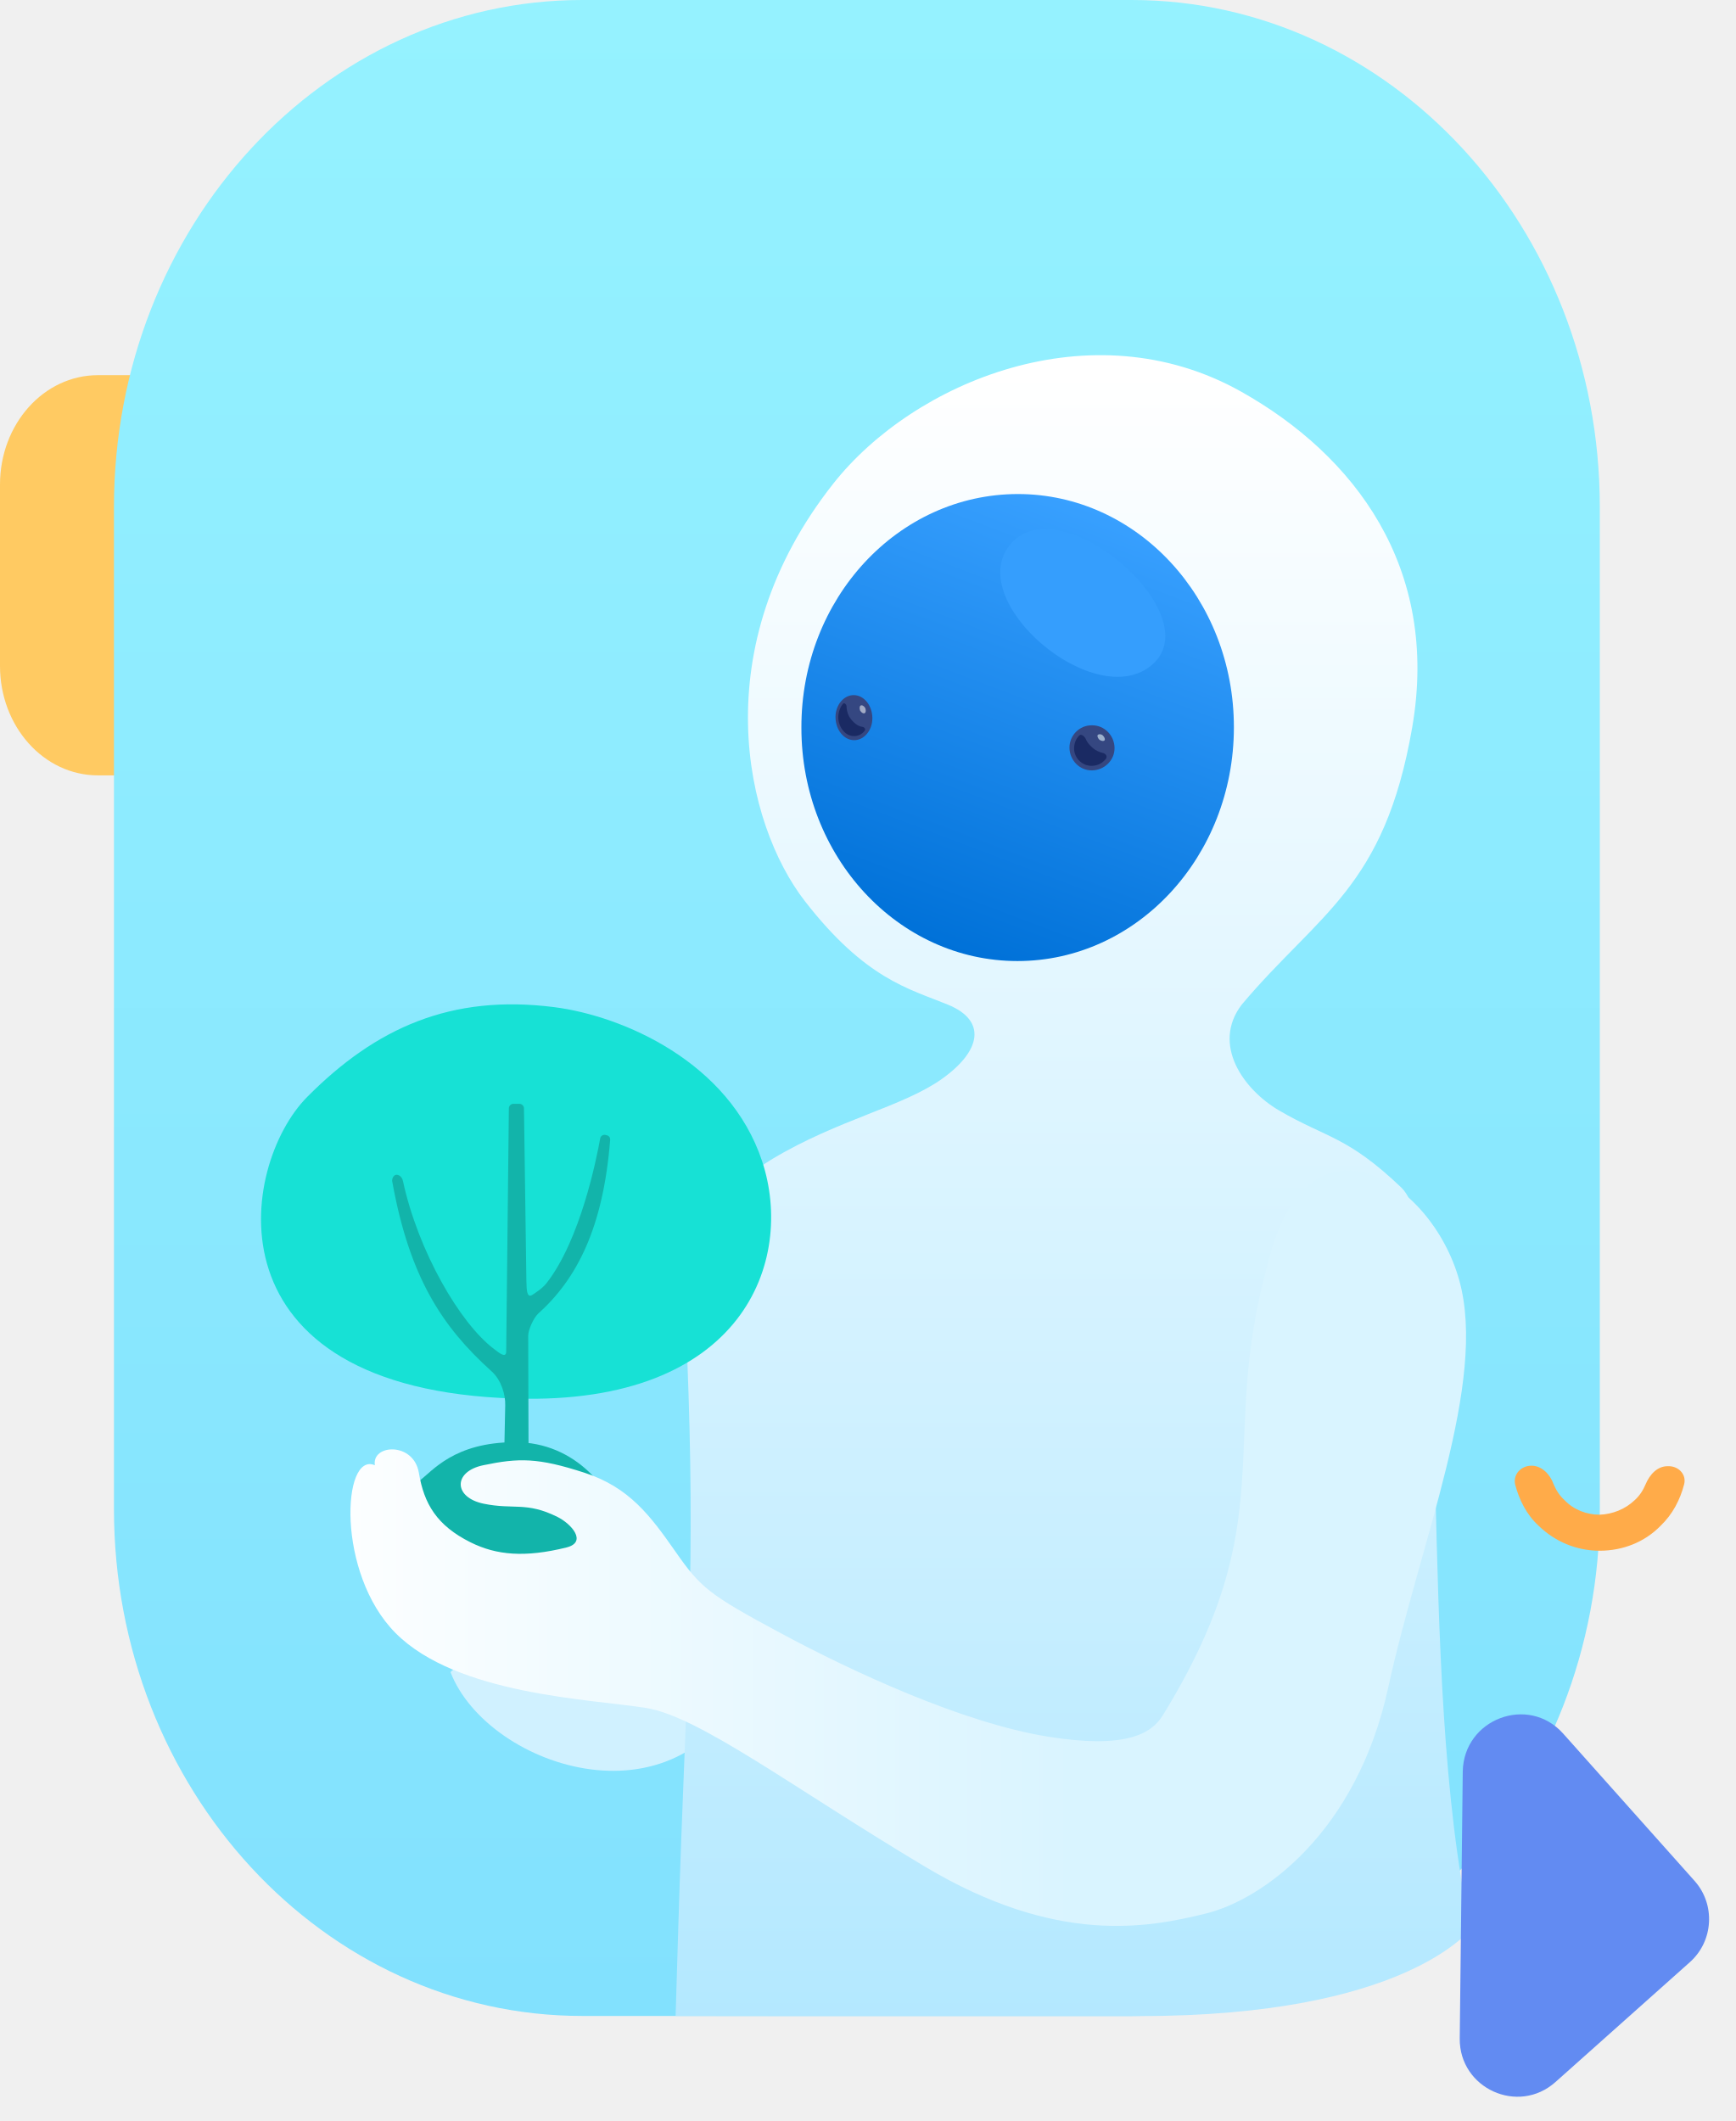
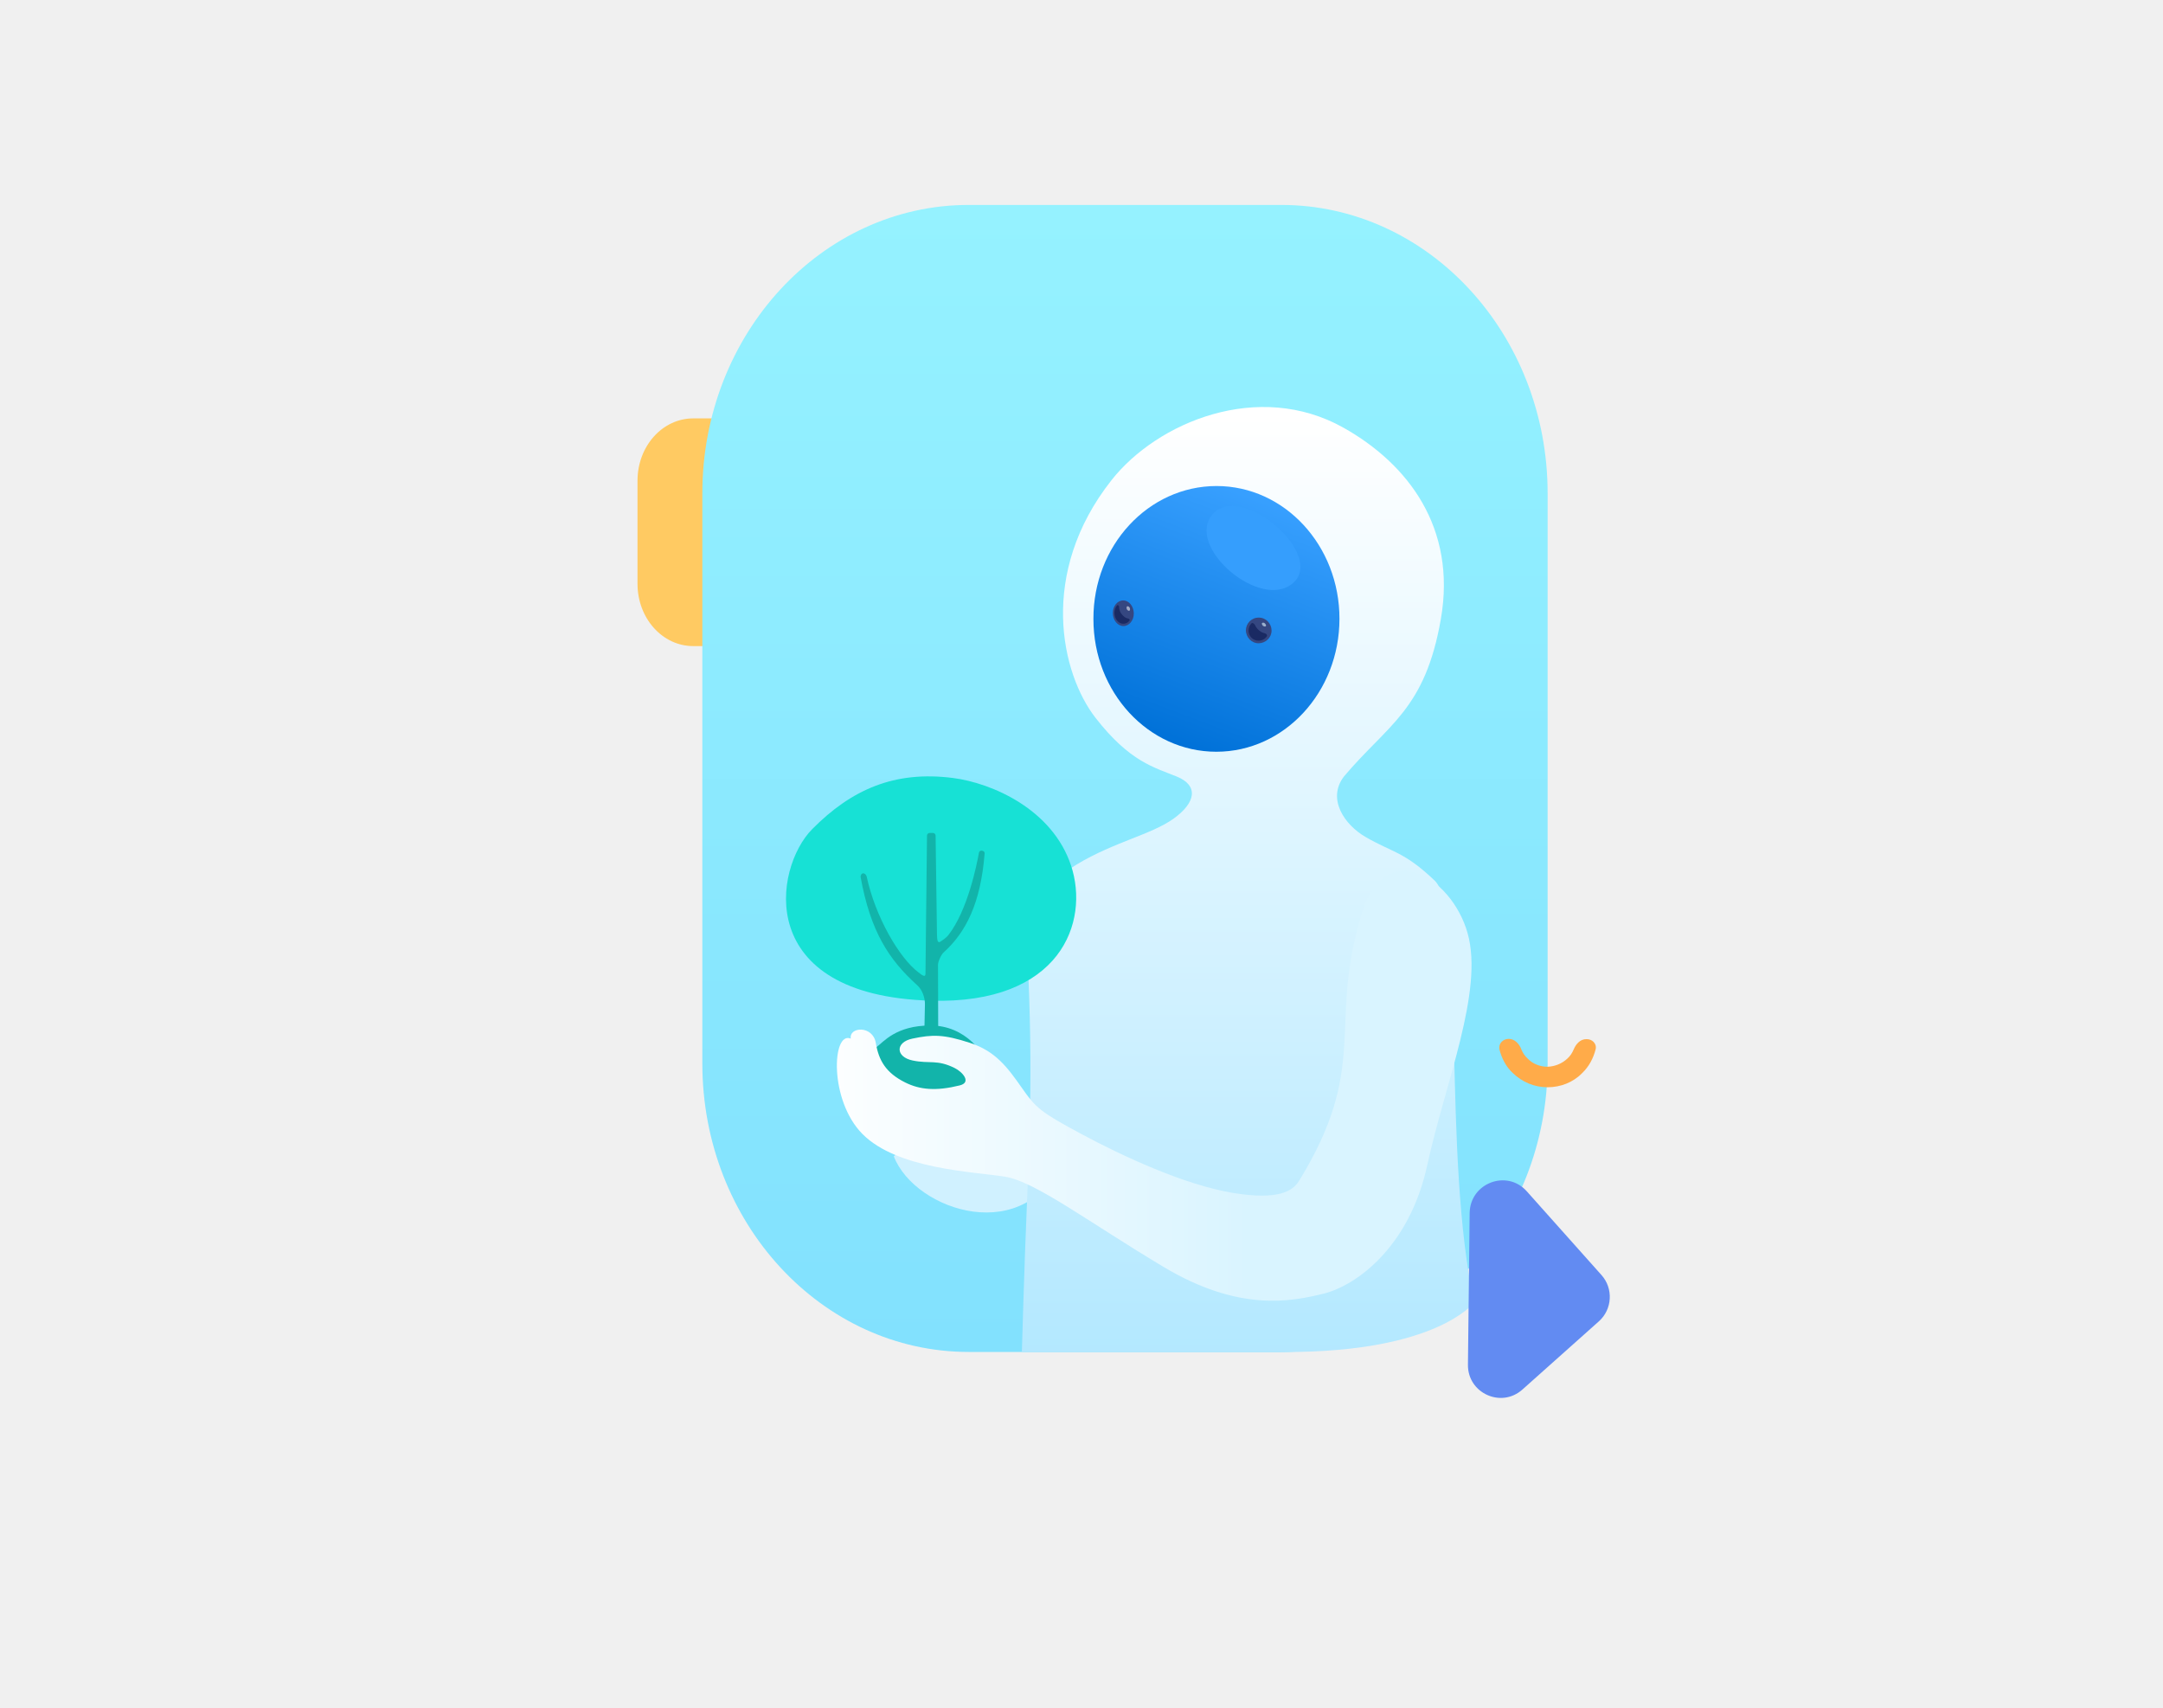
- <svg xmlns="http://www.w3.org/2000/svg" width="347" height="424" viewBox="0 0 347 424" fill="none">
-   <path d="M31.433 75C42.251 75 51 84.778 51 96.867L51 133.133C51 145.222 42.251 155 31.433 155L19.567 155C8.749 155 2.42739e-05 145.222 2.42739e-05 133.133L0 96.867C0 84.778 8.749 75 19.567 75L31.433 75Z" fill="#FFCA62" />
-   <path d="M22.779 101.35C22.779 45.422 64.679 0 116.379 0H226.179C277.879 0 319.779 45.422 319.779 101.35V301.65C319.779 357.677 277.879 403 226.179 403H116.379C64.679 403 22.779 357.577 22.779 301.65V101.35Z" fill="url(#paint0_linear)" />
-   <path d="M90.045 334.259C97.518 353.616 137.19 366.739 150.045 334.259C137.547 329.246 99.141 325.495 90.045 334.259Z" fill="#D0F1FF" />
-   <path d="M306.141 293C304.041 293 302.441 294.7 302.841 296.7C303.641 299.8 305.141 302.8 307.541 305C310.841 308.2 315.141 310 319.741 310C324.341 310 328.741 308.3 331.941 305C334.341 302.7 335.841 299.8 336.641 296.7C337.141 294.7 335.441 293 333.341 293.1C331.241 293.1 329.741 294.8 328.941 296.7C328.441 297.9 327.741 299 326.741 299.9C324.841 301.7 322.341 302.7 319.741 302.8C317.141 302.8 314.541 301.8 312.741 299.9C311.741 299 311.041 297.9 310.541 296.7C309.841 294.7 308.141 293 306.141 293Z" fill="#FFAB49" />
-   <path d="M248.193 200.84C242.151 208.788 248.524 217.818 255.693 222C265.255 227.577 269.265 227.07 280.106 237.402C290.947 247.733 282.688 335.172 294.045 385.796C293.362 385.812 281.139 403.025 227.797 403.025H157.656C149.848 403.025 135.045 403 135.045 403C135.368 392.273 135.766 378.519 136.167 367.786C137.633 328.456 139.122 307.488 136.989 262.759C136.055 243.176 146.669 236.519 154.387 231.677L154.408 231.665C167.679 223.735 180.475 221.244 188.295 215.668C196.115 210.093 197.3 204.043 189.48 200.84C181.66 197.637 173.011 195.739 160.926 180.199C148.84 164.659 140.723 129.438 166.551 96.694C182.613 76.33 218.158 61.468 248.1 78.298C270.698 91.001 287.825 113.426 282.273 145.453C276.721 177.479 263.686 182.453 248.193 200.84Z" fill="url(#paint1_linear)" />
-   <path d="M110.833 201.341C124.541 203.105 145.768 212.312 152.337 232.132C158.906 251.953 148.655 280.911 103.032 279.58C40.699 277.76 47.835 232.966 61.392 219.297C75.07 205.506 90.148 198.681 110.833 201.341Z" fill="#17E1D5" />
-   <path d="M79.107 234.861C79.591 234.74 80.343 235.153 80.54 236.07C83.562 250.092 91.921 264.537 98.75 269.674C99.778 270.46 101.12 271.57 101.18 270.241L101.712 221.564C101.712 221.08 102.135 220.657 102.618 220.657H103.827C104.311 220.657 104.734 221.08 104.734 221.564L105.217 256.075C105.278 257.405 105.192 259.554 106.34 258.889C106.824 258.587 108.404 257.581 109.206 256.559C116.036 247.855 119.24 231.597 119.965 227.608C120.025 227.124 120.509 226.762 121.053 226.883L121.234 226.943C121.718 227.003 122.02 227.427 121.959 227.91C120.569 245.438 115.311 255.652 107.575 262.603C106.668 263.449 105.58 265.806 105.58 267.015L105.701 307.475C105.701 308.019 105.036 308.502 102.558 308.502C100.08 308.502 100.382 307.958 100.443 307.414L100.987 280.916C101.047 278.801 100.201 275.839 98.206 274.086C88.355 265.202 81.827 255.29 78.382 236.07C78.382 235.465 78.684 234.982 79.107 234.861Z" fill="#12B4AA" />
-   <path d="M83.861 295.994C86.431 294.102 90.755 288.301 102.94 288.301C115.182 288.301 122.533 297.964 124.736 305.926C119.791 317.407 75.272 311.08 83.861 295.994Z" fill="#12B4AA" />
-   <path d="M291.684 255.936C297.375 276.37 283.768 308.454 277.488 337.34C271.207 366.227 252.505 379.716 240.987 382.538C229.468 385.361 211.275 388.93 184.839 373.124C158.403 357.318 139.766 343.119 129.091 341.421C117.958 339.651 91.329 338.801 79.064 326.453C67.197 314.508 68.38 290.091 74.925 292.909C74.299 288.668 82.685 288.224 83.72 294.408C84.754 300.593 87.269 304.938 94.066 308.324C99.24 310.901 104.926 311.4 113.207 309.354C117.458 308.304 114.23 304.639 111.451 303.254C105.195 300.137 102.676 301.847 96.653 300.593C90.63 299.338 90.532 294.176 96.593 292.909C103.673 291.43 107.509 291.372 116.828 294.408C125.778 297.325 129.988 302.983 135.01 310.17C140.033 317.358 141.61 318.72 156.005 326.453C170.4 334.187 192.358 344.4 209.439 347.159C224.803 349.641 230.096 346.699 232.433 342.898C256.667 303.483 243.298 289.078 253.402 252.662C261.045 220.488 285.994 235.502 291.684 255.936Z" fill="url(#paint2_linear)" />
-   <path d="M160.189 145.455C160.163 171.232 179.512 192.129 203.387 192.12C227.262 192.11 246.612 171.203 246.638 145.426C246.664 119.649 227.314 98.752 203.44 98.761C179.481 98.784 160.13 119.692 160.189 145.455Z" fill="url(#paint3_linear)" />
-   <path d="M202.118 108.631C192.146 119.909 218.984 142.862 230.365 132.82C241.745 122.778 212.077 97.269 202.118 108.631Z" fill="#359EFD" />
-   <path d="M213.772 149.5C213.807 151.976 215.798 154.041 218.274 154.006C220.75 153.97 222.816 151.979 222.78 149.503C222.745 147.027 220.754 144.961 218.278 144.997C215.787 144.943 213.736 147.023 213.772 149.5Z" fill="#354781" />
-   <path d="M219.42 146.923C219.27 147.131 219.433 147.565 219.76 147.879C220.177 148.179 220.639 148.196 220.789 147.988C220.939 147.779 220.777 147.346 220.449 147.031C220.122 146.717 219.66 146.7 219.42 146.923Z" fill="#9CB0CD" />
-   <path d="M220.464 150.523C220.941 150.629 221.387 151.108 221.102 151.614C220.427 152.551 219.411 153.084 218.218 153.095C216.293 153.132 214.644 151.47 214.696 149.532C214.729 148.607 215.046 147.728 215.674 147.074C216.064 146.643 216.689 147.093 216.955 147.601C217.251 148.288 217.726 148.946 218.469 149.561C219.109 150.1 219.794 150.356 220.464 150.523Z" fill="#1A2A63" />
-   <path d="M167.006 143.419C167.041 145.895 168.66 147.929 170.688 147.967C172.716 148.004 174.409 145.982 174.374 143.506C174.338 141.03 172.72 138.995 170.692 138.958C168.663 138.92 166.97 140.943 167.006 143.419Z" fill="#354781" />
-   <path d="M172.37 145.304C172.743 145.335 173.084 145.739 172.859 146.051C172.335 146.78 171.483 147.195 170.648 147.147C168.992 147.141 167.612 145.435 167.559 143.421C167.564 142.318 167.955 141.335 168.494 140.695C168.719 140.383 169.15 140.772 169.209 141.131C169.221 141.772 169.338 142.488 169.738 143.25C170.479 144.417 171.431 145.181 172.37 145.304Z" fill="#1A2A63" />
-   <path opacity="0.54" d="M172.043 141.037C171.789 141.171 171.772 141.633 171.935 142.066C172.187 142.485 172.589 142.696 172.843 142.562C173.097 142.429 173.114 141.966 172.951 141.533C172.699 141.114 172.297 140.904 172.043 141.037Z" fill="white" />
-   <path d="M292.385 354.125C292.577 343.625 305.484 338.741 312.453 346.553L338.717 375.997C342.929 380.719 342.511 388.028 337.79 392.239L310.92 416.207C303.452 422.869 291.702 417.472 291.78 407.537L292.385 354.125Z" fill="#628BF2" />
+ <svg xmlns="http://www.w3.org/2000/svg" width="760" height="600" viewBox="0 0 760 600" fill="none">
+   <path d="M255.433 147C266.25 147 275 156.778 275 168.867L275 205.133C275 217.222 266.25 227 255.433 227L243.567 227C232.749 227 224 217.222 224 205.133L224 168.867C224 156.778 232.749 147 243.567 147L255.433 147Z" fill="#FFCA62" />
+   <path d="M246.779 173.35C246.779 117.423 288.679 72 340.379 72H450.179C501.879 72 543.779 117.423 543.779 173.35V373.65C543.779 429.677 501.879 475 450.179 475H340.379C288.679 475 246.779 429.577 246.779 373.65V173.35Z" fill="url(#paint0_linear)" />
+   <path d="M314.045 406.259C321.518 425.616 361.19 438.739 374.045 406.259C361.547 401.246 323.141 397.495 314.045 406.259Z" fill="#D0F1FF" />
+   <path d="M530.141 365C528.041 365 526.441 366.7 526.841 368.7C527.641 371.8 529.141 374.8 531.541 377C534.841 380.2 539.141 382 543.741 382C548.341 382 552.741 380.3 555.941 377C558.341 374.7 559.841 371.8 560.641 368.7C561.141 366.7 559.441 365 557.341 365.1C555.241 365.1 553.741 366.8 552.941 368.7C552.441 369.9 551.741 371 550.741 371.9C548.841 373.7 546.341 374.7 543.741 374.8C541.141 374.8 538.541 373.8 536.741 371.9C535.741 371 535.041 369.9 534.541 368.7C533.841 366.7 532.141 365 530.141 365Z" fill="#FFAB49" />
+   <path d="M472.193 272.84C466.151 280.788 472.524 289.818 479.693 294C489.255 299.577 493.265 299.07 504.106 309.402C514.947 319.733 506.688 407.172 518.045 457.796C517.362 457.812 505.139 475.025 451.797 475.025H381.656C373.848 475.025 359.045 475 359.045 475C359.368 464.273 359.766 450.519 360.167 439.786C361.633 400.456 363.122 379.488 360.989 334.759C360.055 315.176 370.669 308.519 378.387 303.677L378.408 303.665C391.679 295.735 404.475 293.244 412.295 287.668C420.115 282.093 421.3 276.043 413.48 272.84C405.66 269.637 397.011 267.739 384.926 252.199C372.84 236.659 364.723 201.438 390.551 168.694C406.613 148.33 442.158 133.468 472.1 150.298C494.698 163.001 511.825 185.426 506.273 217.453C500.721 249.479 487.686 254.453 472.193 272.84Z" fill="url(#paint1_linear)" />
+   <path d="M334.834 273.341C348.542 275.105 369.768 284.312 376.337 304.132C382.907 323.953 372.655 352.911 327.033 351.58C264.699 349.76 271.836 304.966 285.392 291.297C299.07 277.506 314.148 270.681 334.834 273.341Z" fill="#17E1D5" />
+   <path d="M303.107 306.861C303.591 306.74 304.342 307.153 304.54 308.07C307.562 322.092 315.92 336.537 322.75 341.674C323.778 342.46 325.12 343.57 325.18 342.241L325.712 293.564C325.712 293.08 326.135 292.657 326.618 292.657H327.827C328.311 292.657 328.734 293.08 328.734 293.564L329.217 328.075C329.278 329.405 329.192 331.554 330.34 330.889C330.824 330.587 332.404 329.581 333.206 328.559C340.036 319.855 343.24 303.597 343.965 299.608C344.025 299.124 344.509 298.762 345.053 298.883L345.234 298.943C345.718 299.003 346.02 299.427 345.959 299.91C344.569 317.438 339.311 327.652 331.575 334.603C330.668 335.449 329.58 337.806 329.58 339.015L329.701 379.475C329.701 380.019 329.036 380.502 326.558 380.502C324.08 380.502 324.382 379.958 324.443 379.414L324.987 352.916C325.047 350.801 324.201 347.839 322.206 346.086C312.354 337.202 305.827 327.29 302.382 308.07C302.382 307.465 302.684 306.982 303.107 306.861Z" fill="#12B4AA" />
+   <path d="M307.86 367.994C310.431 366.102 314.755 360.301 326.939 360.301C339.182 360.301 346.532 369.964 348.735 377.926C343.79 389.407 299.271 383.08 307.86 367.994Z" fill="#12B4AA" />
+   <path d="M515.684 327.936C521.375 348.37 507.768 380.454 501.488 409.34C495.207 438.227 476.505 451.716 464.987 454.538C453.468 457.361 435.275 460.93 408.839 445.124C382.403 429.318 363.766 415.119 353.091 413.421C341.958 411.651 315.329 410.801 303.064 398.453C291.197 386.508 292.38 362.091 298.925 364.909C298.299 360.668 306.685 360.224 307.72 366.408C308.754 372.593 311.269 376.938 318.066 380.324C323.24 382.901 328.926 383.4 337.207 381.354C341.458 380.304 338.23 376.639 335.451 375.254C329.195 372.137 326.676 373.847 320.653 372.593C314.63 371.338 314.532 366.176 320.593 364.909C327.673 363.43 331.509 363.372 340.828 366.408C349.778 369.325 353.988 374.983 359.01 382.17C364.033 389.358 365.61 390.72 380.005 398.453C394.4 406.187 416.358 416.4 433.439 419.159C448.803 421.641 454.096 418.699 456.433 414.898C480.667 375.483 467.298 361.078 477.402 324.662C485.045 292.488 509.994 307.502 515.684 327.936Z" fill="url(#paint2_linear)" />
+   <path d="M384.189 217.455C384.163 243.232 403.512 264.129 427.387 264.12C451.262 264.11 470.612 243.203 470.638 217.426C470.664 191.649 451.314 170.752 427.44 170.761C403.481 170.784 384.13 191.692 384.189 217.455Z" fill="url(#paint3_linear)" />
+   <path d="M426.119 180.631C416.147 191.909 442.985 214.862 454.365 204.82C465.745 194.778 436.077 169.269 426.119 180.631Z" fill="#359EFD" />
+   <path d="M437.772 221.5C437.807 223.976 439.798 226.041 442.274 226.006C444.75 225.97 446.816 223.979 446.78 221.503C446.745 219.027 444.754 216.961 442.278 216.997C439.787 216.943 437.736 219.023 437.772 221.5Z" fill="#354781" />
+   <path d="M443.42 218.923C443.27 219.131 443.433 219.565 443.76 219.879C444.177 220.179 444.639 220.196 444.789 219.988C444.939 219.779 444.777 219.346 444.449 219.031C444.122 218.717 443.66 218.7 443.42 218.923Z" fill="#9CB0CD" />
+   <path d="M444.464 222.523C444.941 222.629 445.386 223.108 445.101 223.614C444.426 224.551 443.41 225.084 442.217 225.095C440.293 225.132 438.643 223.47 438.695 221.532C438.729 220.607 439.045 219.728 439.674 219.074C440.063 218.643 440.688 219.093 440.955 219.601C441.25 220.288 441.725 220.946 442.469 221.561C443.108 222.1 443.793 222.356 444.464 222.523Z" fill="#1A2A63" />
+   <path d="M391.005 215.419C391.041 217.895 392.659 219.929 394.687 219.967C396.716 220.004 398.409 217.982 398.373 215.506C398.338 213.03 396.719 210.995 394.691 210.958C392.663 210.92 390.97 212.943 391.005 215.419Z" fill="#354781" />
+   <path d="M396.37 217.304C396.743 217.335 397.084 217.739 396.859 218.051C396.335 218.78 395.483 219.195 394.648 219.147C392.992 219.141 391.612 217.435 391.559 215.421C391.564 214.318 391.955 213.335 392.494 212.695C392.719 212.383 393.15 212.772 393.209 213.131C393.221 213.772 393.338 214.488 393.738 215.25C394.479 216.417 395.431 217.181 396.37 217.304Z" fill="#1A2A63" />
+   <path opacity="0.54" d="M396.042 213.037C395.788 213.171 395.772 213.633 395.934 214.066C396.186 214.485 396.588 214.696 396.843 214.562C397.097 214.429 397.113 213.966 396.951 213.533C396.699 213.114 396.297 212.904 396.042 213.037Z" fill="white" />
+   <path d="M516.386 426.125C516.578 415.625 529.485 410.741 536.453 418.553L562.718 447.997C566.929 452.719 566.512 460.028 561.79 464.239L534.921 488.207C527.452 494.869 515.702 489.472 515.781 479.537L516.386 426.125Z" fill="#628BF2" />
  <defs>
-     <linearGradient id="paint0_linear" x1="171.295" y1="0.013" x2="171.295" y2="403.063" gradientUnits="userSpaceOnUse">
+     <linearGradient id="paint0_linear" x1="395.295" y1="72.013" x2="395.295" y2="475.063" gradientUnits="userSpaceOnUse">
      <stop stop-color="#95F2FF" />
      <stop offset="1" stop-color="#82E1FE" />
    </linearGradient>
-     <linearGradient id="paint1_linear" x1="214.545" y1="74.309" x2="214.545" y2="422.212" gradientUnits="userSpaceOnUse">
+     <linearGradient id="paint1_linear" x1="438.545" y1="146.31" x2="438.545" y2="494.212" gradientUnits="userSpaceOnUse">
      <stop stop-color="white" />
      <stop offset="1" stop-color="#AFE7FF" />
    </linearGradient>
-     <linearGradient id="paint2_linear" x1="296.858" y1="320.697" x2="57.853" y2="320.697" gradientUnits="userSpaceOnUse">
+     <linearGradient id="paint2_linear" x1="520.858" y1="392.697" x2="281.853" y2="392.697" gradientUnits="userSpaceOnUse">
      <stop stop-color="#D9F4FF" />
      <stop offset="0.344" stop-color="#D9F4FF" />
      <stop offset="1" stop-color="white" />
    </linearGradient>
-     <linearGradient id="paint3_linear" x1="219.769" y1="102.189" x2="186.984" y2="188.722" gradientUnits="userSpaceOnUse">
+     <linearGradient id="paint3_linear" x1="443.769" y1="174.189" x2="410.984" y2="260.722" gradientUnits="userSpaceOnUse">
      <stop stop-color="#38A0FF" />
      <stop offset="1" stop-color="#0071D8" />
    </linearGradient>
  </defs>
</svg>
